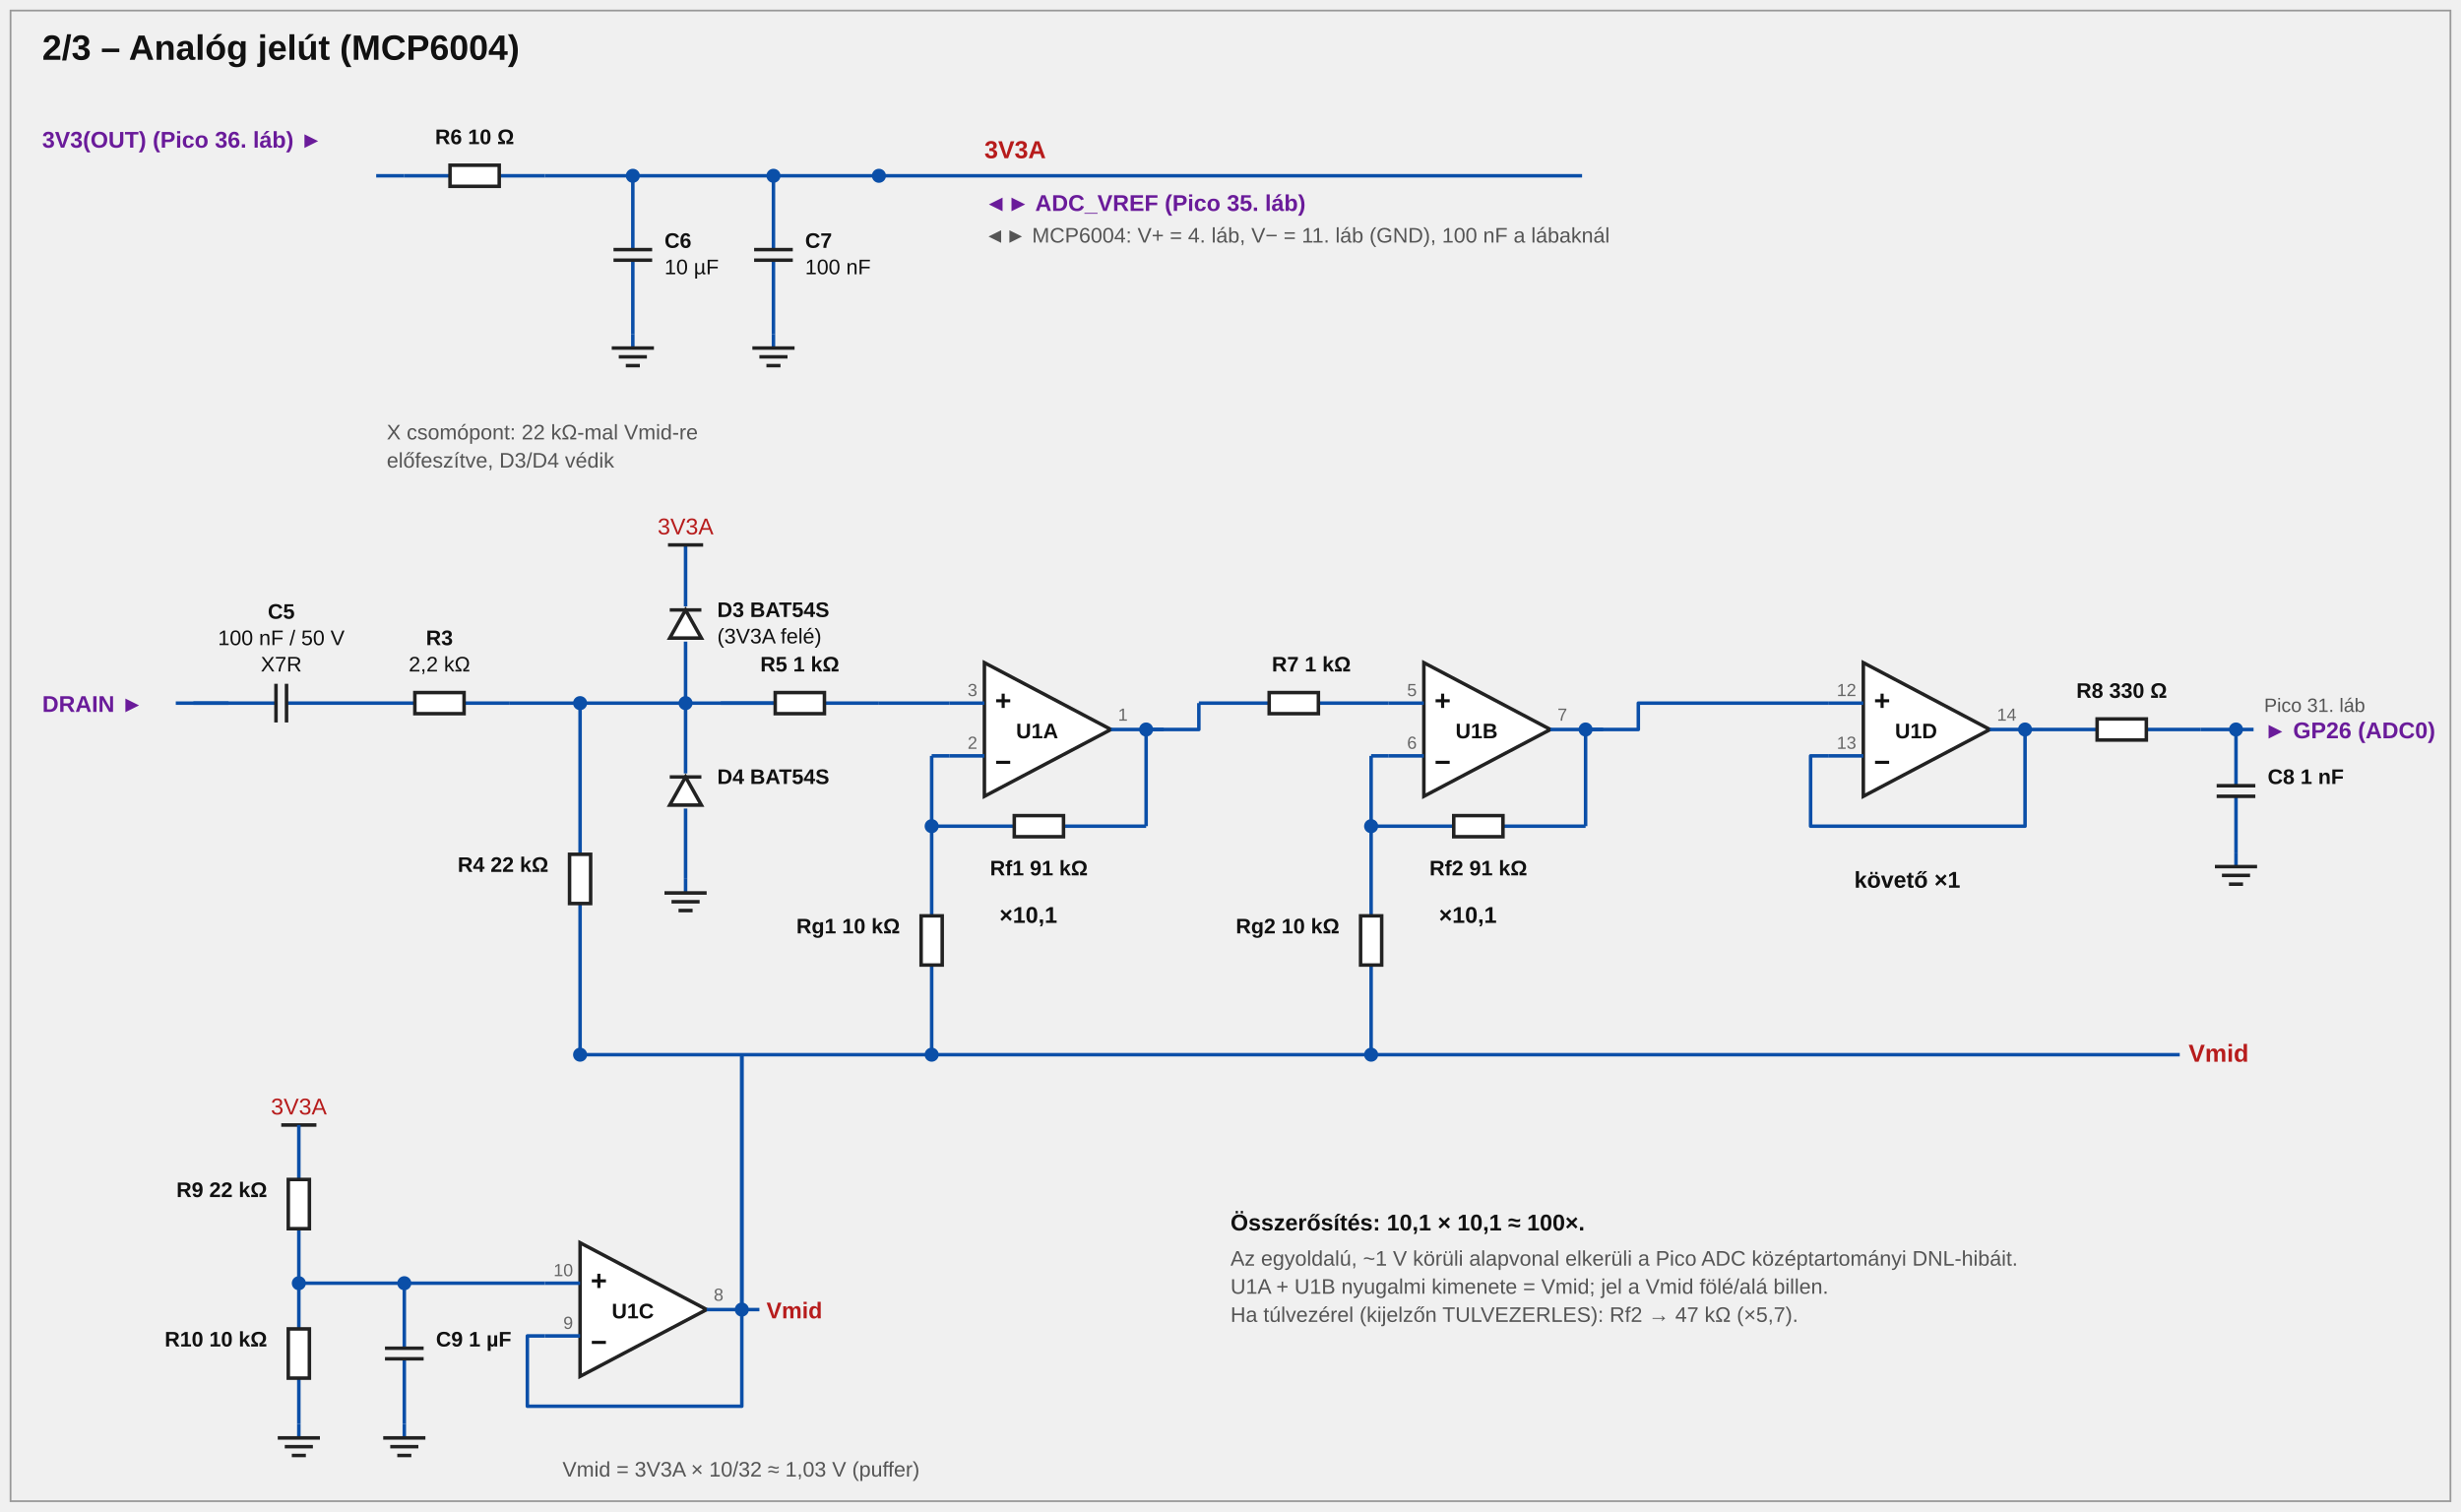
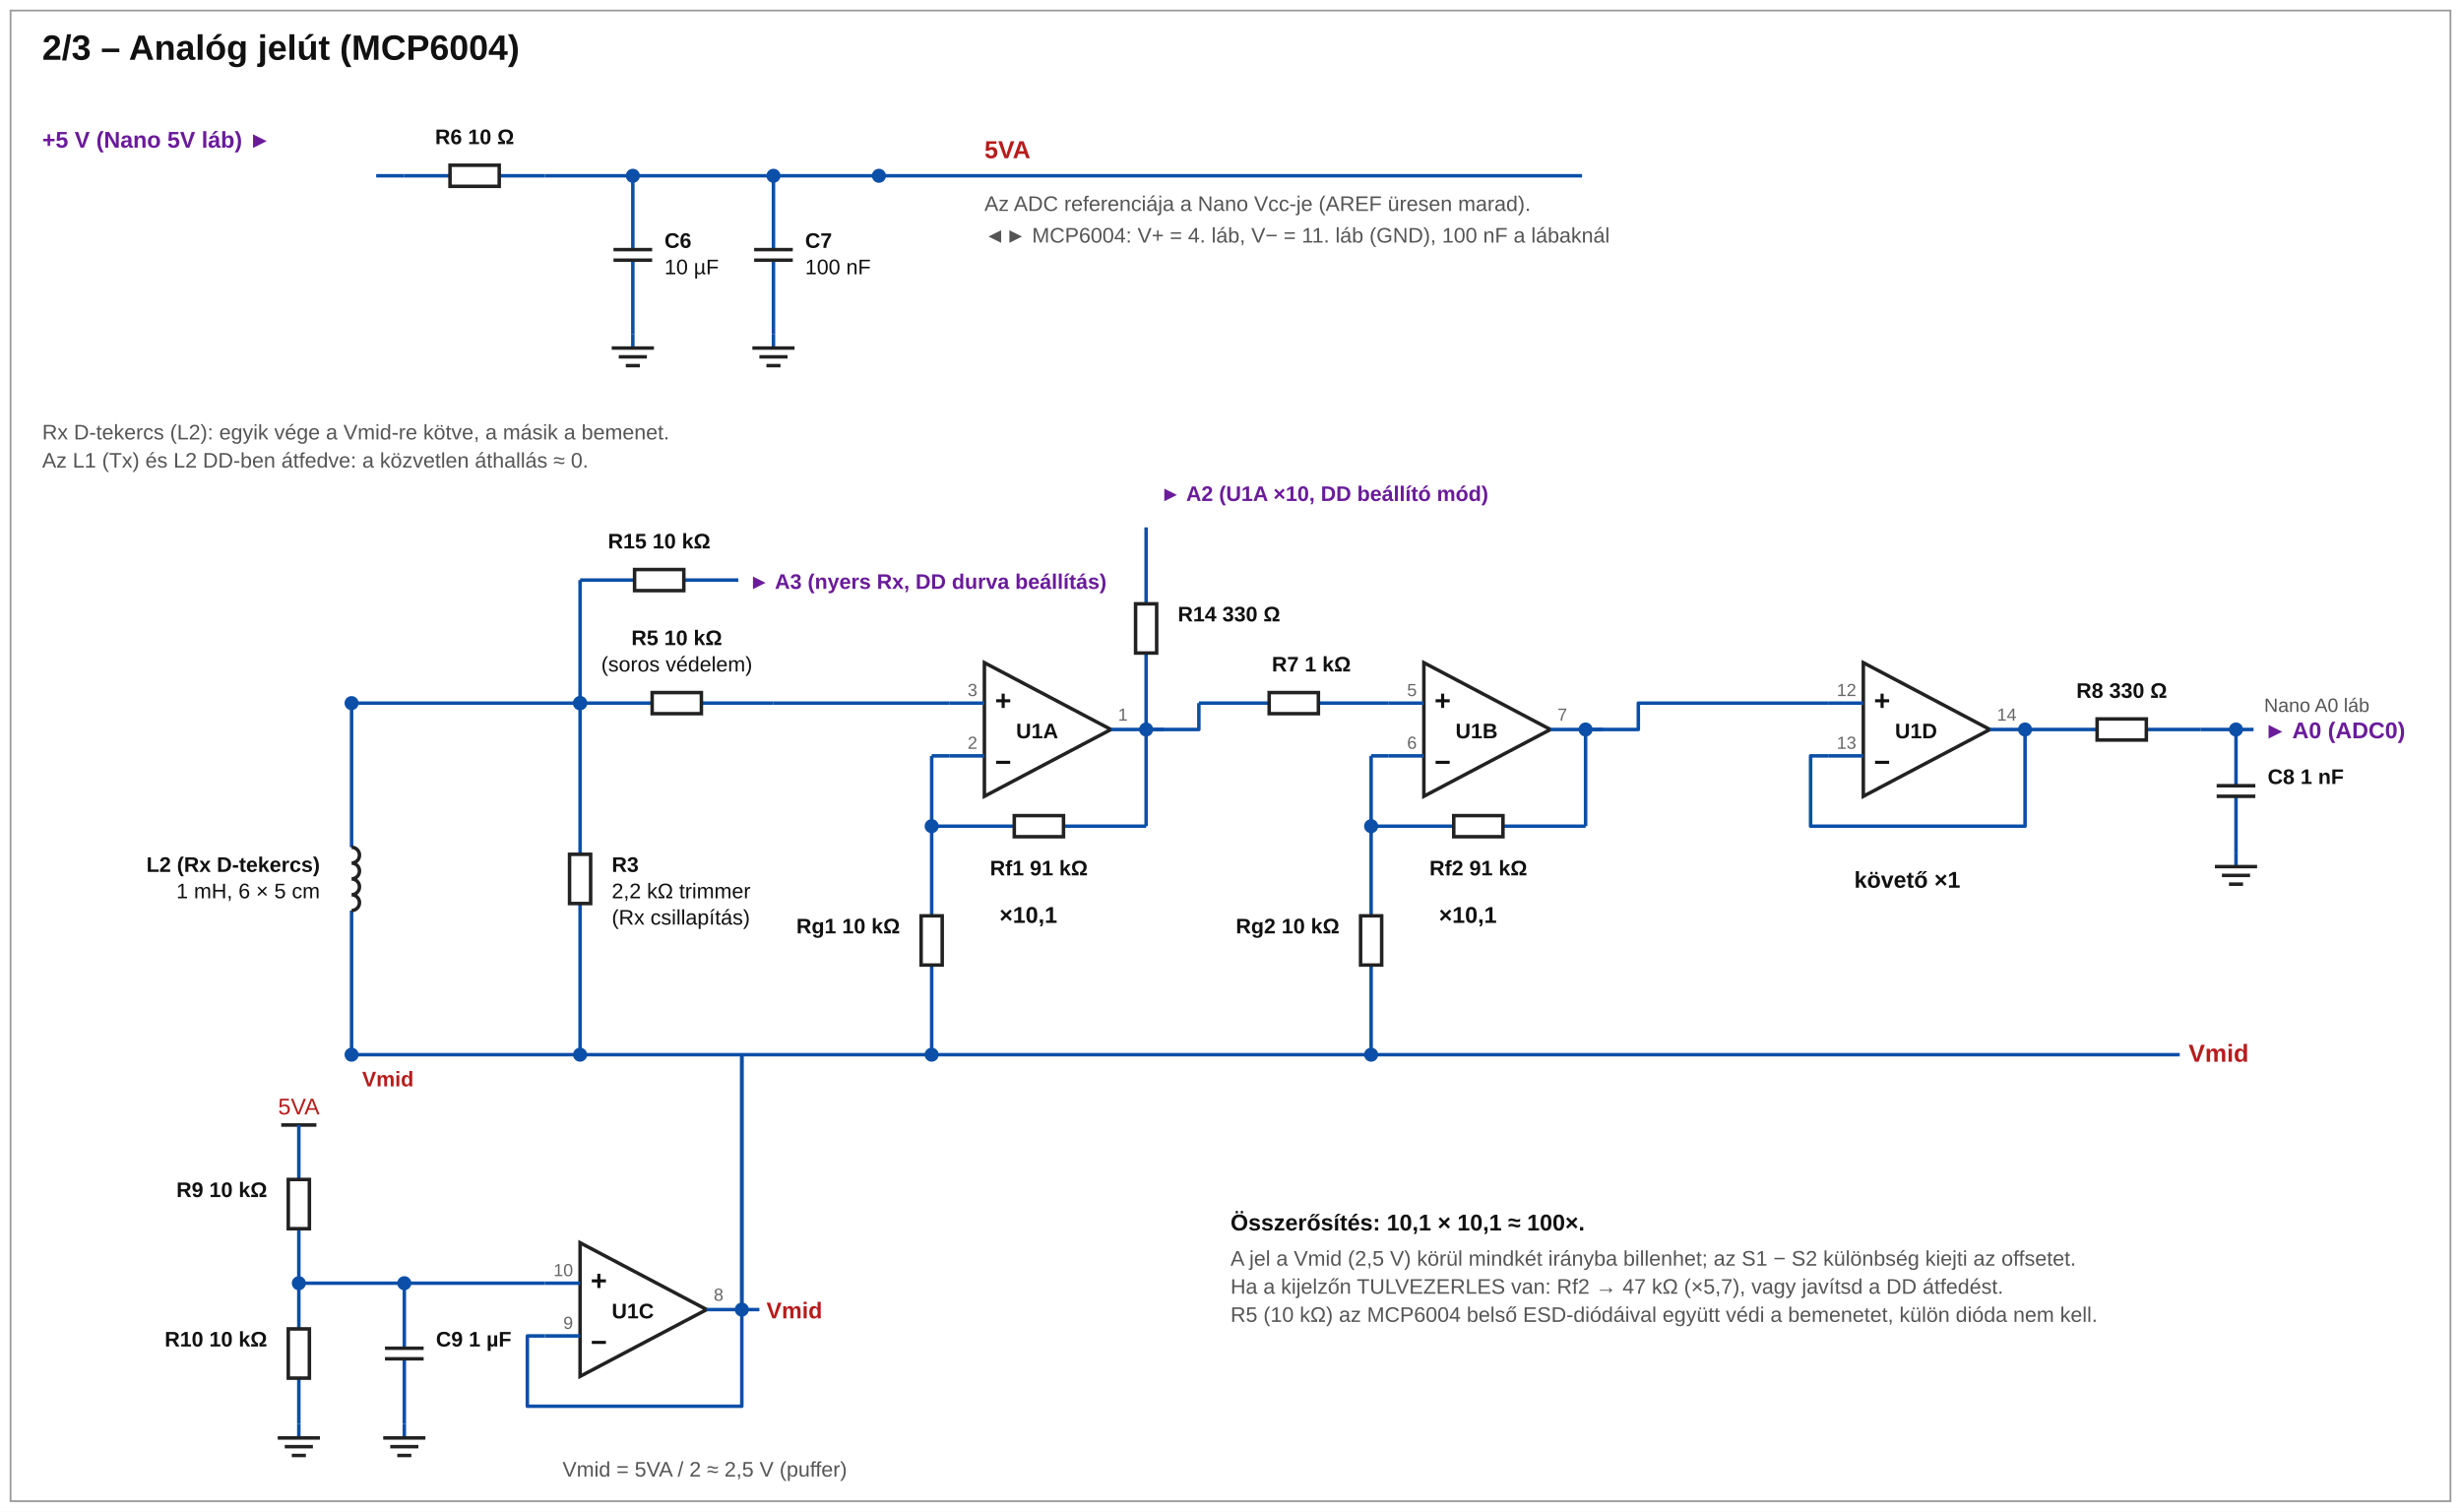
<svg xmlns="http://www.w3.org/2000/svg" width="1400" height="860" viewBox="0 0 1400 860" font-family="Segoe UI, Arial, sans-serif">
-   <rect width="100%%" height="100%%" fill="#fff" />
+   <rect width="100%" height="100%" fill="#fff" />
  <rect x="6" y="6" width="1388" height="848" fill="none" stroke="#999" />
  <text x="24" y="34" font-size="20" font-weight="bold" fill="#111">2/3 – Analóg jelút (MCP6004)</text>
-   <text x="24" y="84" font-size="13" text-anchor="start" fill="#6a1b9a" font-weight="bold">3V3(OUT) (Pico 36. láb) ►</text>
+   <text x="24" y="84" font-size="13" text-anchor="start" fill="#6a1b9a" font-weight="bold">+5 V (Nano 5V láb) ►</text>
  <g transform="translate(270,100) rotate(0)" fill="none" stroke="#222" stroke-width="2">
    <line x1="-40" y1="0" x2="-14" y2="0" stroke="#0b4fa8" />
    <line x1="14" y1="0" x2="40" y2="0" stroke="#0b4fa8" />
    <rect x="-14" y="-6" width="28" height="12" fill="#fff" />
  </g>
  <text x="270" y="82" font-size="12" text-anchor="middle" fill="#111" font-weight="bold">R6 10 Ω</text>
  <polyline points="214,100 230,100" fill="none" stroke="#0b4fa8" stroke-width="2" stroke-linejoin="round" />
  <polyline points="310,100 900,100" fill="none" stroke="#0b4fa8" stroke-width="2" stroke-linejoin="round" />
  <text x="206" y="104" font-size="1" text-anchor="start" fill="#111" />
  <g transform="translate(360,145) rotate(90)" fill="none" stroke="#222" stroke-width="2">
    <line x1="-45" y1="0" x2="-3" y2="0" stroke="#0b4fa8" />
    <line x1="3" y1="0" x2="45" y2="0" stroke="#0b4fa8" />
    <line x1="-3" y1="-11" x2="-3" y2="11" />
    <line x1="3" y1="-11" x2="3" y2="11" />
  </g>
  <text x="378" y="141" font-size="12" text-anchor="start" fill="#111" font-weight="bold">C6</text>
  <text x="378" y="156" font-size="12" text-anchor="start" fill="#111">10 µF</text>
  <circle cx="360" cy="100" r="4" fill="#0b4fa8" />
  <polyline points="360,190 360,198" fill="none" stroke="#0b4fa8" stroke-width="2" stroke-linejoin="round" />
  <polyline points="348,198 372,198" fill="none" stroke="#222" stroke-width="2" stroke-linejoin="round" />
  <polyline points="352,203 368,203" fill="none" stroke="#222" stroke-width="2" stroke-linejoin="round" />
  <polyline points="356,208 364,208" fill="none" stroke="#222" stroke-width="2" stroke-linejoin="round" />
  <g transform="translate(440,145) rotate(90)" fill="none" stroke="#222" stroke-width="2">
    <line x1="-45" y1="0" x2="-3" y2="0" stroke="#0b4fa8" />
    <line x1="3" y1="0" x2="45" y2="0" stroke="#0b4fa8" />
    <line x1="-3" y1="-11" x2="-3" y2="11" />
    <line x1="3" y1="-11" x2="3" y2="11" />
  </g>
  <text x="458" y="141" font-size="12" text-anchor="start" fill="#111" font-weight="bold">C7</text>
  <text x="458" y="156" font-size="12" text-anchor="start" fill="#111">100 nF</text>
  <circle cx="440" cy="100" r="4" fill="#0b4fa8" />
  <polyline points="440,190 440,198" fill="none" stroke="#0b4fa8" stroke-width="2" stroke-linejoin="round" />
  <polyline points="428,198 452,198" fill="none" stroke="#222" stroke-width="2" stroke-linejoin="round" />
  <polyline points="432,203 448,203" fill="none" stroke="#222" stroke-width="2" stroke-linejoin="round" />
  <polyline points="436,208 444,208" fill="none" stroke="#222" stroke-width="2" stroke-linejoin="round" />
-   <text x="560" y="90" font-size="14" text-anchor="start" fill="#b71c1c" font-weight="bold">3V3A</text>
-   <text x="560" y="120" font-size="13" text-anchor="start" fill="#6a1b9a" font-weight="bold">◄► ADC_VREF (Pico 35. láb)</text>
+   <text x="560" y="90" font-size="14" text-anchor="start" fill="#b71c1c" font-weight="bold">5VA</text>
+   <text x="560" y="120" font-size="12" text-anchor="start" fill="#555">Az ADC referenciája a Nano Vcc-je (AREF üresen marad).</text>
  <text x="560" y="138" font-size="12" text-anchor="start" fill="#555">◄► MCP6004: V+ = 4. láb, V− = 11. láb (GND), 100 nF a lábaknál</text>
  <circle cx="500" cy="100" r="4" fill="#0b4fa8" />
-   <text x="24" y="405" font-size="13" text-anchor="start" fill="#6a1b9a" font-weight="bold">DRAIN ►</text>
-   <polyline points="100,400 130,400" fill="none" stroke="#0b4fa8" stroke-width="2" stroke-linejoin="round" />
-   <g transform="translate(160,400) rotate(0)" fill="none" stroke="#222" stroke-width="2">
-     <line x1="-50" y1="0" x2="-3" y2="0" stroke="#0b4fa8" />
-     <line x1="3" y1="0" x2="50" y2="0" stroke="#0b4fa8" />
-     <line x1="-3" y1="-11" x2="-3" y2="11" />
-     <line x1="3" y1="-11" x2="3" y2="11" />
-   </g>
-   <text x="160" y="382" font-size="12" text-anchor="middle" fill="#111">X7R</text>
-   <text x="160" y="367" font-size="12" text-anchor="middle" fill="#111">100 nF / 50 V</text>
-   <text x="160" y="352" font-size="12" text-anchor="middle" fill="#111" font-weight="bold">C5</text>
-   <g transform="translate(250,400) rotate(0)" fill="none" stroke="#222" stroke-width="2">
-     <line x1="-40" y1="0" x2="-14" y2="0" stroke="#0b4fa8" />
-     <line x1="14" y1="0" x2="40" y2="0" stroke="#0b4fa8" />
-     <rect x="-14" y="-6" width="28" height="12" fill="#fff" />
-   </g>
-   <text x="250" y="382" font-size="12" text-anchor="middle" fill="#111">2,2 kΩ</text>
-   <text x="250" y="367" font-size="12" text-anchor="middle" fill="#111" font-weight="bold">R3</text>
-   <polyline points="290,400 330,400" fill="none" stroke="#0b4fa8" stroke-width="2" stroke-linejoin="round" />
+   <text x="24" y="250" font-size="12" text-anchor="start" fill="#555">Rx D-tekercs (L2): egyik vége a Vmid-re kötve, a másik a bemenet.</text>
+   <text x="24" y="266" font-size="12" text-anchor="start" fill="#555">Az L1 (Tx) és L2 DD-ben átfedve: a közvetlen áthallás ≈ 0.</text>
+   <g transform="translate(200,500) rotate(90)" fill="none" stroke="#222" stroke-width="2">
+     <line x1="-100" y1="0" x2="-18" y2="0" stroke="#0b4fa8" />
+     <line x1="18" y1="0" x2="100" y2="0" stroke="#0b4fa8" />
+     <path d="M -18,0 a4.5,4.5 0 0 1 9,0 a4.5,4.5 0 0 1 9,0 a4.5,4.5 0 0 1 9,0 a4.5,4.5 0 0 1 9,0" />
+   </g>
+   <text x="182" y="496" font-size="12" text-anchor="end" fill="#111" font-weight="bold">L2 (Rx D-tekercs)</text>
+   <text x="182" y="511" font-size="12" text-anchor="end" fill="#111">1 mH, 6 × 5 cm</text>
+   <circle cx="200" cy="600" r="4" fill="#0b4fa8" />
+   <polyline points="200,600 330,600" fill="none" stroke="#0b4fa8" stroke-width="2" stroke-linejoin="round" />
+   <text x="206" y="618" font-size="12" text-anchor="start" fill="#b71c1c" font-weight="bold">Vmid</text>
+   <polyline points="200,400 330,400" fill="none" stroke="#0b4fa8" stroke-width="2" stroke-linejoin="round" />
+   <circle cx="200" cy="400" r="4" fill="#0b4fa8" />
  <circle cx="330" cy="400" r="4" fill="#0b4fa8" />
  <g transform="translate(330,500) rotate(90)" fill="none" stroke="#222" stroke-width="2">
    <line x1="-100" y1="0" x2="-14" y2="0" stroke="#0b4fa8" />
    <line x1="14" y1="0" x2="100" y2="0" stroke="#0b4fa8" />
    <rect x="-14" y="-6" width="28" height="12" fill="#fff" />
  </g>
-   <text x="312" y="496" font-size="12" text-anchor="end" fill="#111" font-weight="bold">R4 22 kΩ</text>
+   <text x="348" y="496" font-size="12" text-anchor="start" fill="#111" font-weight="bold">R3</text>
+   <text x="348" y="511" font-size="12" text-anchor="start" fill="#111">2,2 kΩ trimmer</text>
+   <text x="348" y="526" font-size="12" text-anchor="start" fill="#111">(Rx csillapítás)</text>
  <circle cx="330" cy="600" r="4" fill="#0b4fa8" />
-   <polyline points="330,400 460,400" fill="none" stroke="#0b4fa8" stroke-width="2" stroke-linejoin="round" />
-   <circle cx="390" cy="400" r="4" fill="#0b4fa8" />
-   <g transform="translate(390,355) rotate(-90)" fill="none" stroke="#222" stroke-width="2">
-     <line x1="-45" y1="0" x2="-10" y2="0" stroke="#0b4fa8" />
-     <line x1="10" y1="0" x2="45" y2="0" stroke="#0b4fa8" />
-     <polygon points="-8,-9 -8,9 8,0" fill="#fff" />
-     <line x1="8" y1="-9" x2="8" y2="9" />
-   </g>
-   <text x="408" y="351" font-size="12" text-anchor="start" fill="#111" font-weight="bold">D3 BAT54S</text>
-   <text x="408" y="366" font-size="12" text-anchor="start" fill="#111">(3V3A felé)</text>
-   <polyline points="380,310 400,310" fill="none" stroke="#222" stroke-width="2" stroke-linejoin="round" />
-   <text x="390" y="304" font-size="13" text-anchor="middle" fill="#b71c1c">3V3A</text>
-   <polyline points="390,500 390,508" fill="none" stroke="#0b4fa8" stroke-width="2" stroke-linejoin="round" />
-   <polyline points="378,508 402,508" fill="none" stroke="#222" stroke-width="2" stroke-linejoin="round" />
-   <polyline points="382,513 398,513" fill="none" stroke="#222" stroke-width="2" stroke-linejoin="round" />
-   <polyline points="386,518 394,518" fill="none" stroke="#222" stroke-width="2" stroke-linejoin="round" />
-   <g transform="translate(390,450) rotate(-90)" fill="none" stroke="#222" stroke-width="2">
-     <line x1="-50" y1="0" x2="-10" y2="0" stroke="#0b4fa8" />
-     <line x1="10" y1="0" x2="50" y2="0" stroke="#0b4fa8" />
-     <polygon points="-8,-9 -8,9 8,0" fill="#fff" />
-     <line x1="8" y1="-9" x2="8" y2="9" />
-   </g>
-   <text x="408" y="446" font-size="12" text-anchor="start" fill="#111" font-weight="bold">D4 BAT54S</text>
-   <g transform="translate(455,400) rotate(0)" fill="none" stroke="#222" stroke-width="2">
+   <g transform="translate(385,400) rotate(0)" fill="none" stroke="#222" stroke-width="2">
+     <line x1="-55" y1="0" x2="-14" y2="0" stroke="#0b4fa8" />
+     <line x1="14" y1="0" x2="55" y2="0" stroke="#0b4fa8" />
+     <rect x="-14" y="-6" width="28" height="12" fill="#fff" />
+   </g>
+   <text x="385" y="382" font-size="12" text-anchor="middle" fill="#111">(soros védelem)</text>
+   <text x="385" y="367" font-size="12" text-anchor="middle" fill="#111" font-weight="bold">R5 10 kΩ</text>
+   <circle cx="330" cy="400" r="4" fill="#0b4fa8" />
+   <polyline points="330,400 330,330" fill="none" stroke="#0b4fa8" stroke-width="2" stroke-linejoin="round" />
+   <g transform="translate(375,330) rotate(0)" fill="none" stroke="#222" stroke-width="2">
    <line x1="-45" y1="0" x2="-14" y2="0" stroke="#0b4fa8" />
    <line x1="14" y1="0" x2="45" y2="0" stroke="#0b4fa8" />
    <rect x="-14" y="-6" width="28" height="12" fill="#fff" />
  </g>
-   <text x="455" y="382" font-size="12" text-anchor="middle" fill="#111" font-weight="bold">R5 1 kΩ</text>
-   <text x="220" y="250" font-size="12" text-anchor="start" fill="#555">X csomópont: 22 kΩ-mal Vmid-re</text>
-   <text x="220" y="266" font-size="12" text-anchor="start" fill="#555">előfeszítve, D3/D4 védik</text>
-   <polyline points="500,400 540,400" fill="none" stroke="#0b4fa8" stroke-width="2" stroke-linejoin="round" />
+   <text x="375" y="312" font-size="12" text-anchor="middle" fill="#111" font-weight="bold">R15 10 kΩ</text>
+   <text x="426" y="335" font-size="12" text-anchor="start" fill="#6a1b9a" font-weight="bold">► A3 (nyers Rx, DD durva beállítás)</text>
+   <polyline points="440,400 540,400" fill="none" stroke="#0b4fa8" stroke-width="2" stroke-linejoin="round" />
  <polygon points="560,377 560,453 632,415" fill="#fff" stroke="#222" stroke-width="2" />
  <text x="566" y="404" font-size="16" text-anchor="start" fill="#111" font-weight="bold">+</text>
  <text x="566" y="439" font-size="16" text-anchor="start" fill="#111" font-weight="bold">−</text>
  <text x="590" y="420" font-size="12" text-anchor="middle" fill="#111" font-weight="bold">U1A</text>
  <text x="556" y="396" font-size="10" text-anchor="end" fill="#666">3</text>
  <text x="556" y="426" font-size="10" text-anchor="end" fill="#666">2</text>
  <text x="636" y="410" font-size="10" text-anchor="start" fill="#666">1</text>
  <polyline points="540,400 560,400" fill="none" stroke="#0b4fa8" stroke-width="2" stroke-linejoin="round" />
  <polyline points="540,430 560,430" fill="none" stroke="#0b4fa8" stroke-width="2" stroke-linejoin="round" />
  <polyline points="632,415 662,415" fill="none" stroke="#0b4fa8" stroke-width="2" stroke-linejoin="round" />
  <circle cx="652" cy="415" r="4" fill="#0b4fa8" />
+   <g transform="translate(652,357.5) rotate(-90)" fill="none" stroke="#222" stroke-width="2">
+     <line x1="-57.5" y1="0" x2="-14" y2="0" stroke="#0b4fa8" />
+     <line x1="14" y1="0" x2="57.5" y2="0" stroke="#0b4fa8" />
+     <rect x="-14" y="-6" width="28" height="12" fill="#fff" />
+   </g>
+   <text x="670" y="353.5" font-size="12" text-anchor="start" fill="#111" font-weight="bold">R14 330 Ω</text>
+   <text x="660" y="285" font-size="12" text-anchor="start" fill="#6a1b9a" font-weight="bold">► A2 (U1A ×10, DD beállító mód)</text>
  <polyline points="652,415 652,470" fill="none" stroke="#0b4fa8" stroke-width="2" stroke-linejoin="round" />
  <g transform="translate(591,470) rotate(180)" fill="none" stroke="#222" stroke-width="2">
    <line x1="-61" y1="0" x2="-14" y2="0" stroke="#0b4fa8" />
    <line x1="14" y1="0" x2="61" y2="0" stroke="#0b4fa8" />
    <rect x="-14" y="-6" width="28" height="12" fill="#fff" />
  </g>
  <text x="591" y="498" font-size="12" text-anchor="middle" fill="#111" font-weight="bold">Rf1 91 kΩ</text>
  <polyline points="530,470 530,430" fill="none" stroke="#0b4fa8" stroke-width="2" stroke-linejoin="round" />
  <polyline points="530,430 540,430" fill="none" stroke="#0b4fa8" stroke-width="2" stroke-linejoin="round" />
  <circle cx="530" cy="470" r="4" fill="#0b4fa8" />
  <g transform="translate(530,535) rotate(90)" fill="none" stroke="#222" stroke-width="2">
    <line x1="-65" y1="0" x2="-14" y2="0" stroke="#0b4fa8" />
    <line x1="14" y1="0" x2="65" y2="0" stroke="#0b4fa8" />
    <rect x="-14" y="-6" width="28" height="12" fill="#fff" />
  </g>
  <text x="512" y="531" font-size="12" text-anchor="end" fill="#111" font-weight="bold">Rg1 10 kΩ</text>
  <circle cx="530" cy="600" r="4" fill="#0b4fa8" />
  <text x="585" y="525" font-size="13" text-anchor="middle" fill="#111" font-weight="bold">×10,1</text>
  <polyline points="652,415 682,415 682,400" fill="none" stroke="#0b4fa8" stroke-width="2" stroke-linejoin="round" />
  <g transform="translate(736,400) rotate(0)" fill="none" stroke="#222" stroke-width="2">
    <line x1="-54" y1="0" x2="-14" y2="0" stroke="#0b4fa8" />
    <line x1="14" y1="0" x2="54" y2="0" stroke="#0b4fa8" />
    <rect x="-14" y="-6" width="28" height="12" fill="#fff" />
  </g>
  <text x="746" y="382" font-size="12" text-anchor="middle" fill="#111" font-weight="bold">R7 1 kΩ</text>
  <polygon points="810,377 810,453 882,415" fill="#fff" stroke="#222" stroke-width="2" />
  <text x="816" y="404" font-size="16" text-anchor="start" fill="#111" font-weight="bold">+</text>
  <text x="816" y="439" font-size="16" text-anchor="start" fill="#111" font-weight="bold">−</text>
  <text x="840" y="420" font-size="12" text-anchor="middle" fill="#111" font-weight="bold">U1B</text>
  <text x="806" y="396" font-size="10" text-anchor="end" fill="#666">5</text>
  <text x="806" y="426" font-size="10" text-anchor="end" fill="#666">6</text>
  <text x="886" y="410" font-size="10" text-anchor="start" fill="#666">7</text>
  <polyline points="790,400 810,400" fill="none" stroke="#0b4fa8" stroke-width="2" stroke-linejoin="round" />
  <polyline points="790,430 810,430" fill="none" stroke="#0b4fa8" stroke-width="2" stroke-linejoin="round" />
  <polyline points="882,415 912,415" fill="none" stroke="#0b4fa8" stroke-width="2" stroke-linejoin="round" />
  <circle cx="902" cy="415" r="4" fill="#0b4fa8" />
  <polyline points="902,415 902,470" fill="none" stroke="#0b4fa8" stroke-width="2" stroke-linejoin="round" />
  <g transform="translate(841,470) rotate(180)" fill="none" stroke="#222" stroke-width="2">
    <line x1="-61" y1="0" x2="-14" y2="0" stroke="#0b4fa8" />
    <line x1="14" y1="0" x2="61" y2="0" stroke="#0b4fa8" />
    <rect x="-14" y="-6" width="28" height="12" fill="#fff" />
  </g>
  <text x="841" y="498" font-size="12" text-anchor="middle" fill="#111" font-weight="bold">Rf2 91 kΩ</text>
  <polyline points="780,470 780,430" fill="none" stroke="#0b4fa8" stroke-width="2" stroke-linejoin="round" />
  <polyline points="780,430 790,430" fill="none" stroke="#0b4fa8" stroke-width="2" stroke-linejoin="round" />
  <circle cx="780" cy="470" r="4" fill="#0b4fa8" />
  <g transform="translate(780,535) rotate(90)" fill="none" stroke="#222" stroke-width="2">
    <line x1="-65" y1="0" x2="-14" y2="0" stroke="#0b4fa8" />
    <line x1="14" y1="0" x2="65" y2="0" stroke="#0b4fa8" />
    <rect x="-14" y="-6" width="28" height="12" fill="#fff" />
  </g>
  <text x="762" y="531" font-size="12" text-anchor="end" fill="#111" font-weight="bold">Rg2 10 kΩ</text>
  <circle cx="780" cy="600" r="4" fill="#0b4fa8" />
  <text x="835" y="525" font-size="13" text-anchor="middle" fill="#111" font-weight="bold">×10,1</text>
  <polyline points="902,415 932,415 932,400 1040,400" fill="none" stroke="#0b4fa8" stroke-width="2" stroke-linejoin="round" />
  <polygon points="1060,377 1060,453 1132,415" fill="#fff" stroke="#222" stroke-width="2" />
  <text x="1066" y="404" font-size="16" text-anchor="start" fill="#111" font-weight="bold">+</text>
  <text x="1066" y="439" font-size="16" text-anchor="start" fill="#111" font-weight="bold">−</text>
  <text x="1090" y="420" font-size="12" text-anchor="middle" fill="#111" font-weight="bold">U1D</text>
  <text x="1056" y="396" font-size="10" text-anchor="end" fill="#666">12</text>
  <text x="1056" y="426" font-size="10" text-anchor="end" fill="#666">13</text>
  <text x="1136" y="410" font-size="10" text-anchor="start" fill="#666">14</text>
  <polyline points="1040,400 1060,400" fill="none" stroke="#0b4fa8" stroke-width="2" stroke-linejoin="round" />
  <polyline points="1040,430 1060,430" fill="none" stroke="#0b4fa8" stroke-width="2" stroke-linejoin="round" />
  <polyline points="1132,415 1162,415" fill="none" stroke="#0b4fa8" stroke-width="2" stroke-linejoin="round" />
  <circle cx="1152" cy="415" r="4" fill="#0b4fa8" />
  <polyline points="1152,415 1152,470 1030,470 1030,430 1040,430" fill="none" stroke="#0b4fa8" stroke-width="2" stroke-linejoin="round" />
  <text x="1085" y="505" font-size="13" text-anchor="middle" fill="#111" font-weight="bold">követő ×1</text>
  <g transform="translate(1207,415) rotate(0)" fill="none" stroke="#222" stroke-width="2">
    <line x1="-45" y1="0" x2="-14" y2="0" stroke="#0b4fa8" />
    <line x1="14" y1="0" x2="45" y2="0" stroke="#0b4fa8" />
    <rect x="-14" y="-6" width="28" height="12" fill="#fff" />
  </g>
  <text x="1207" y="397" font-size="12" text-anchor="middle" fill="#111" font-weight="bold">R8 330 Ω</text>
  <polyline points="1252,415 1282,415" fill="none" stroke="#0b4fa8" stroke-width="2" stroke-linejoin="round" />
  <circle cx="1272" cy="415" r="4" fill="#0b4fa8" />
  <g transform="translate(1272,450) rotate(90)" fill="none" stroke="#222" stroke-width="2">
    <line x1="-35" y1="0" x2="-3" y2="0" stroke="#0b4fa8" />
    <line x1="3" y1="0" x2="35" y2="0" stroke="#0b4fa8" />
    <line x1="-3" y1="-11" x2="-3" y2="11" />
    <line x1="3" y1="-11" x2="3" y2="11" />
  </g>
  <text x="1290" y="446" font-size="12" text-anchor="start" fill="#111" font-weight="bold">C8 1 nF</text>
  <polyline points="1272,485 1272,493" fill="none" stroke="#0b4fa8" stroke-width="2" stroke-linejoin="round" />
  <polyline points="1260,493 1284,493" fill="none" stroke="#222" stroke-width="2" stroke-linejoin="round" />
  <polyline points="1264,498 1280,498" fill="none" stroke="#222" stroke-width="2" stroke-linejoin="round" />
  <polyline points="1268,503 1276,503" fill="none" stroke="#222" stroke-width="2" stroke-linejoin="round" />
-   <text x="1288" y="420" font-size="13" text-anchor="start" fill="#6a1b9a" font-weight="bold">► GP26 (ADC0)</text>
-   <text x="1288" y="405" font-size="11" text-anchor="start" fill="#555">Pico 31. láb</text>
+   <text x="1288" y="420" font-size="13" text-anchor="start" fill="#6a1b9a" font-weight="bold">► A0 (ADC0)</text>
+   <text x="1288" y="405" font-size="11" text-anchor="start" fill="#555">Nano A0 láb</text>
  <polyline points="330,600 1240,600" fill="none" stroke="#0b4fa8" stroke-width="2" stroke-linejoin="round" />
  <text x="1245" y="604" font-size="14" text-anchor="start" fill="#b71c1c" font-weight="bold">Vmid</text>
  <polyline points="160,640 180,640" fill="none" stroke="#222" stroke-width="2" stroke-linejoin="round" />
-   <text x="170" y="634" font-size="13" text-anchor="middle" fill="#b71c1c">3V3A</text>
+   <text x="170" y="634" font-size="13" text-anchor="middle" fill="#b71c1c">5VA</text>
  <g transform="translate(170,685) rotate(90)" fill="none" stroke="#222" stroke-width="2">
    <line x1="-45" y1="0" x2="-14" y2="0" stroke="#0b4fa8" />
    <line x1="14" y1="0" x2="45" y2="0" stroke="#0b4fa8" />
    <rect x="-14" y="-6" width="28" height="12" fill="#fff" />
  </g>
-   <text x="152" y="681" font-size="12" text-anchor="end" fill="#111" font-weight="bold">R9 22 kΩ</text>
+   <text x="152" y="681" font-size="12" text-anchor="end" fill="#111" font-weight="bold">R9 10 kΩ</text>
  <circle cx="170" cy="730" r="4" fill="#0b4fa8" />
  <g transform="translate(170,770) rotate(90)" fill="none" stroke="#222" stroke-width="2">
    <line x1="-40" y1="0" x2="-14" y2="0" stroke="#0b4fa8" />
    <line x1="14" y1="0" x2="40" y2="0" stroke="#0b4fa8" />
    <rect x="-14" y="-6" width="28" height="12" fill="#fff" />
  </g>
  <text x="152" y="766" font-size="12" text-anchor="end" fill="#111" font-weight="bold">R10 10 kΩ</text>
  <polyline points="170,810 170,818" fill="none" stroke="#0b4fa8" stroke-width="2" stroke-linejoin="round" />
  <polyline points="158,818 182,818" fill="none" stroke="#222" stroke-width="2" stroke-linejoin="round" />
  <polyline points="162,823 178,823" fill="none" stroke="#222" stroke-width="2" stroke-linejoin="round" />
  <polyline points="166,828 174,828" fill="none" stroke="#222" stroke-width="2" stroke-linejoin="round" />
  <polyline points="170,730 230,730" fill="none" stroke="#0b4fa8" stroke-width="2" stroke-linejoin="round" />
  <circle cx="230" cy="730" r="4" fill="#0b4fa8" />
  <g transform="translate(230,770) rotate(90)" fill="none" stroke="#222" stroke-width="2">
    <line x1="-40" y1="0" x2="-3" y2="0" stroke="#0b4fa8" />
    <line x1="3" y1="0" x2="40" y2="0" stroke="#0b4fa8" />
    <line x1="-3" y1="-11" x2="-3" y2="11" />
    <line x1="3" y1="-11" x2="3" y2="11" />
  </g>
  <text x="248" y="766" font-size="12" text-anchor="start" fill="#111" font-weight="bold">C9 1 µF</text>
  <polyline points="230,810 230,818" fill="none" stroke="#0b4fa8" stroke-width="2" stroke-linejoin="round" />
  <polyline points="218,818 242,818" fill="none" stroke="#222" stroke-width="2" stroke-linejoin="round" />
  <polyline points="222,823 238,823" fill="none" stroke="#222" stroke-width="2" stroke-linejoin="round" />
  <polyline points="226,828 234,828" fill="none" stroke="#222" stroke-width="2" stroke-linejoin="round" />
  <polyline points="230,730 310,730" fill="none" stroke="#0b4fa8" stroke-width="2" stroke-linejoin="round" />
  <polygon points="330,707 330,783 402,745" fill="#fff" stroke="#222" stroke-width="2" />
  <text x="336" y="734" font-size="16" text-anchor="start" fill="#111" font-weight="bold">+</text>
  <text x="336" y="769" font-size="16" text-anchor="start" fill="#111" font-weight="bold">−</text>
  <text x="360" y="750" font-size="12" text-anchor="middle" fill="#111" font-weight="bold">U1C</text>
  <text x="326" y="726" font-size="10" text-anchor="end" fill="#666">10</text>
  <text x="326" y="756" font-size="10" text-anchor="end" fill="#666">9</text>
  <text x="406" y="740" font-size="10" text-anchor="start" fill="#666">8</text>
  <polyline points="310,730 330,730" fill="none" stroke="#0b4fa8" stroke-width="2" stroke-linejoin="round" />
  <polyline points="310,760 330,760" fill="none" stroke="#0b4fa8" stroke-width="2" stroke-linejoin="round" />
  <polyline points="402,745 432,745" fill="none" stroke="#0b4fa8" stroke-width="2" stroke-linejoin="round" />
  <circle cx="422" cy="745" r="4" fill="#0b4fa8" />
  <polyline points="422,745 422,800 300,800 300,760 310,760" fill="none" stroke="#0b4fa8" stroke-width="2" stroke-linejoin="round" />
  <polyline points="422,745 422,600" fill="none" stroke="#0b4fa8" stroke-width="2" stroke-linejoin="round" />
  <polyline points="422,745 422,600" fill="none" stroke="#0b4fa8" stroke-width="2" stroke-linejoin="round" />
  <text x="436" y="750" font-size="13" text-anchor="start" fill="#b71c1c" font-weight="bold">Vmid</text>
-   <text x="320" y="840" font-size="12" text-anchor="start" fill="#555">Vmid = 3V3A × 10/32 ≈ 1,03 V (puffer)</text>
+   <text x="320" y="840" font-size="12" text-anchor="start" fill="#555">Vmid = 5VA / 2 ≈ 2,5 V (puffer)</text>
  <text x="700" y="700" font-size="13" text-anchor="start" fill="#111" font-weight="bold">Összerősítés: 10,1 × 10,1 ≈ 100×.</text>
-   <text x="700" y="720" font-size="12" text-anchor="start" fill="#555">Az egyoldalú, ~1 V körüli alapvonal elkerüli a Pico ADC középtartományi DNL-hibáit.</text>
-   <text x="700" y="736" font-size="12" text-anchor="start" fill="#555">U1A + U1B nyugalmi kimenete = Vmid; jel a Vmid fölé/alá billen.</text>
-   <text x="700" y="752" font-size="12" text-anchor="start" fill="#555">Ha túlvezérel (kijelzőn TULVEZERLES): Rf2 → 47 kΩ (×5,7).</text>
+   <text x="700" y="720" font-size="12" text-anchor="start" fill="#555">A jel a Vmid (2,5 V) körül mindkét irányba billenhet; az S1 − S2 különbség kiejti az offsetet.</text>
+   <text x="700" y="736" font-size="12" text-anchor="start" fill="#555">Ha a kijelzőn TULVEZERLES van: Rf2 → 47 kΩ (×5,7), vagy javítsd a DD átfedést.</text>
+   <text x="700" y="752" font-size="12" text-anchor="start" fill="#555">R5 (10 kΩ) az MCP6004 belső ESD-diódáival együtt védi a bemenetet, külön dióda nem kell.</text>
</svg>
